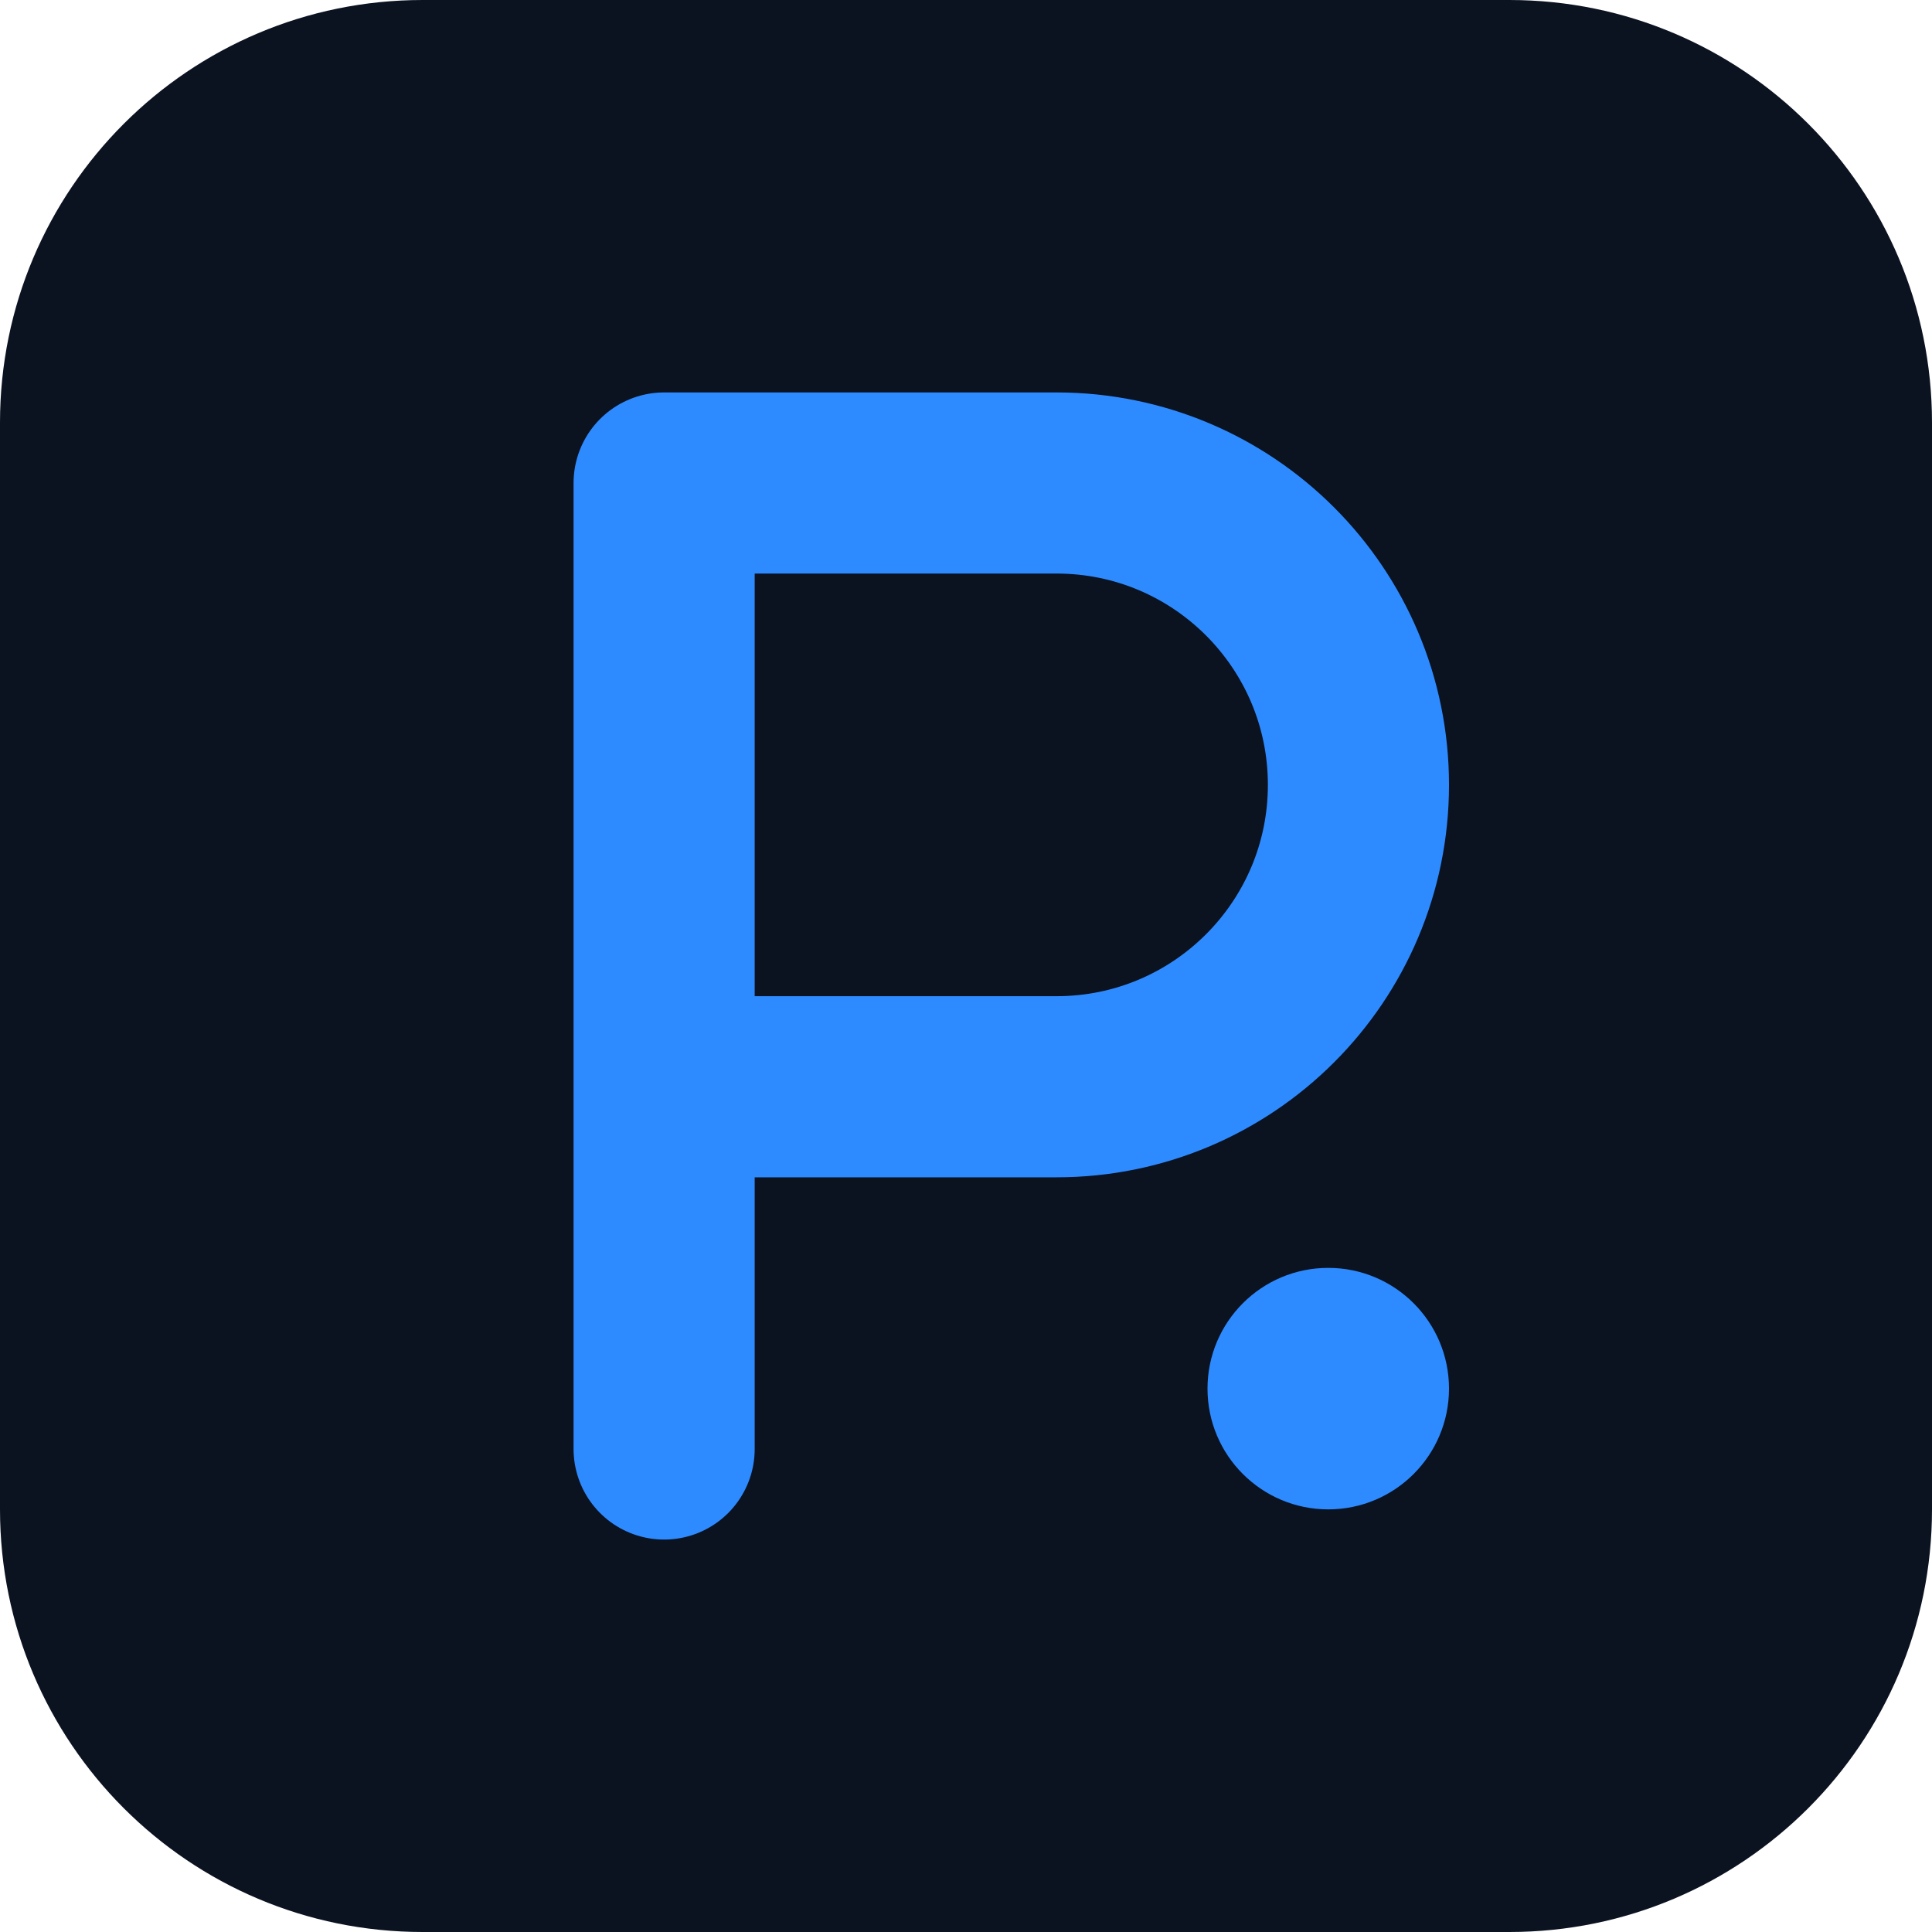
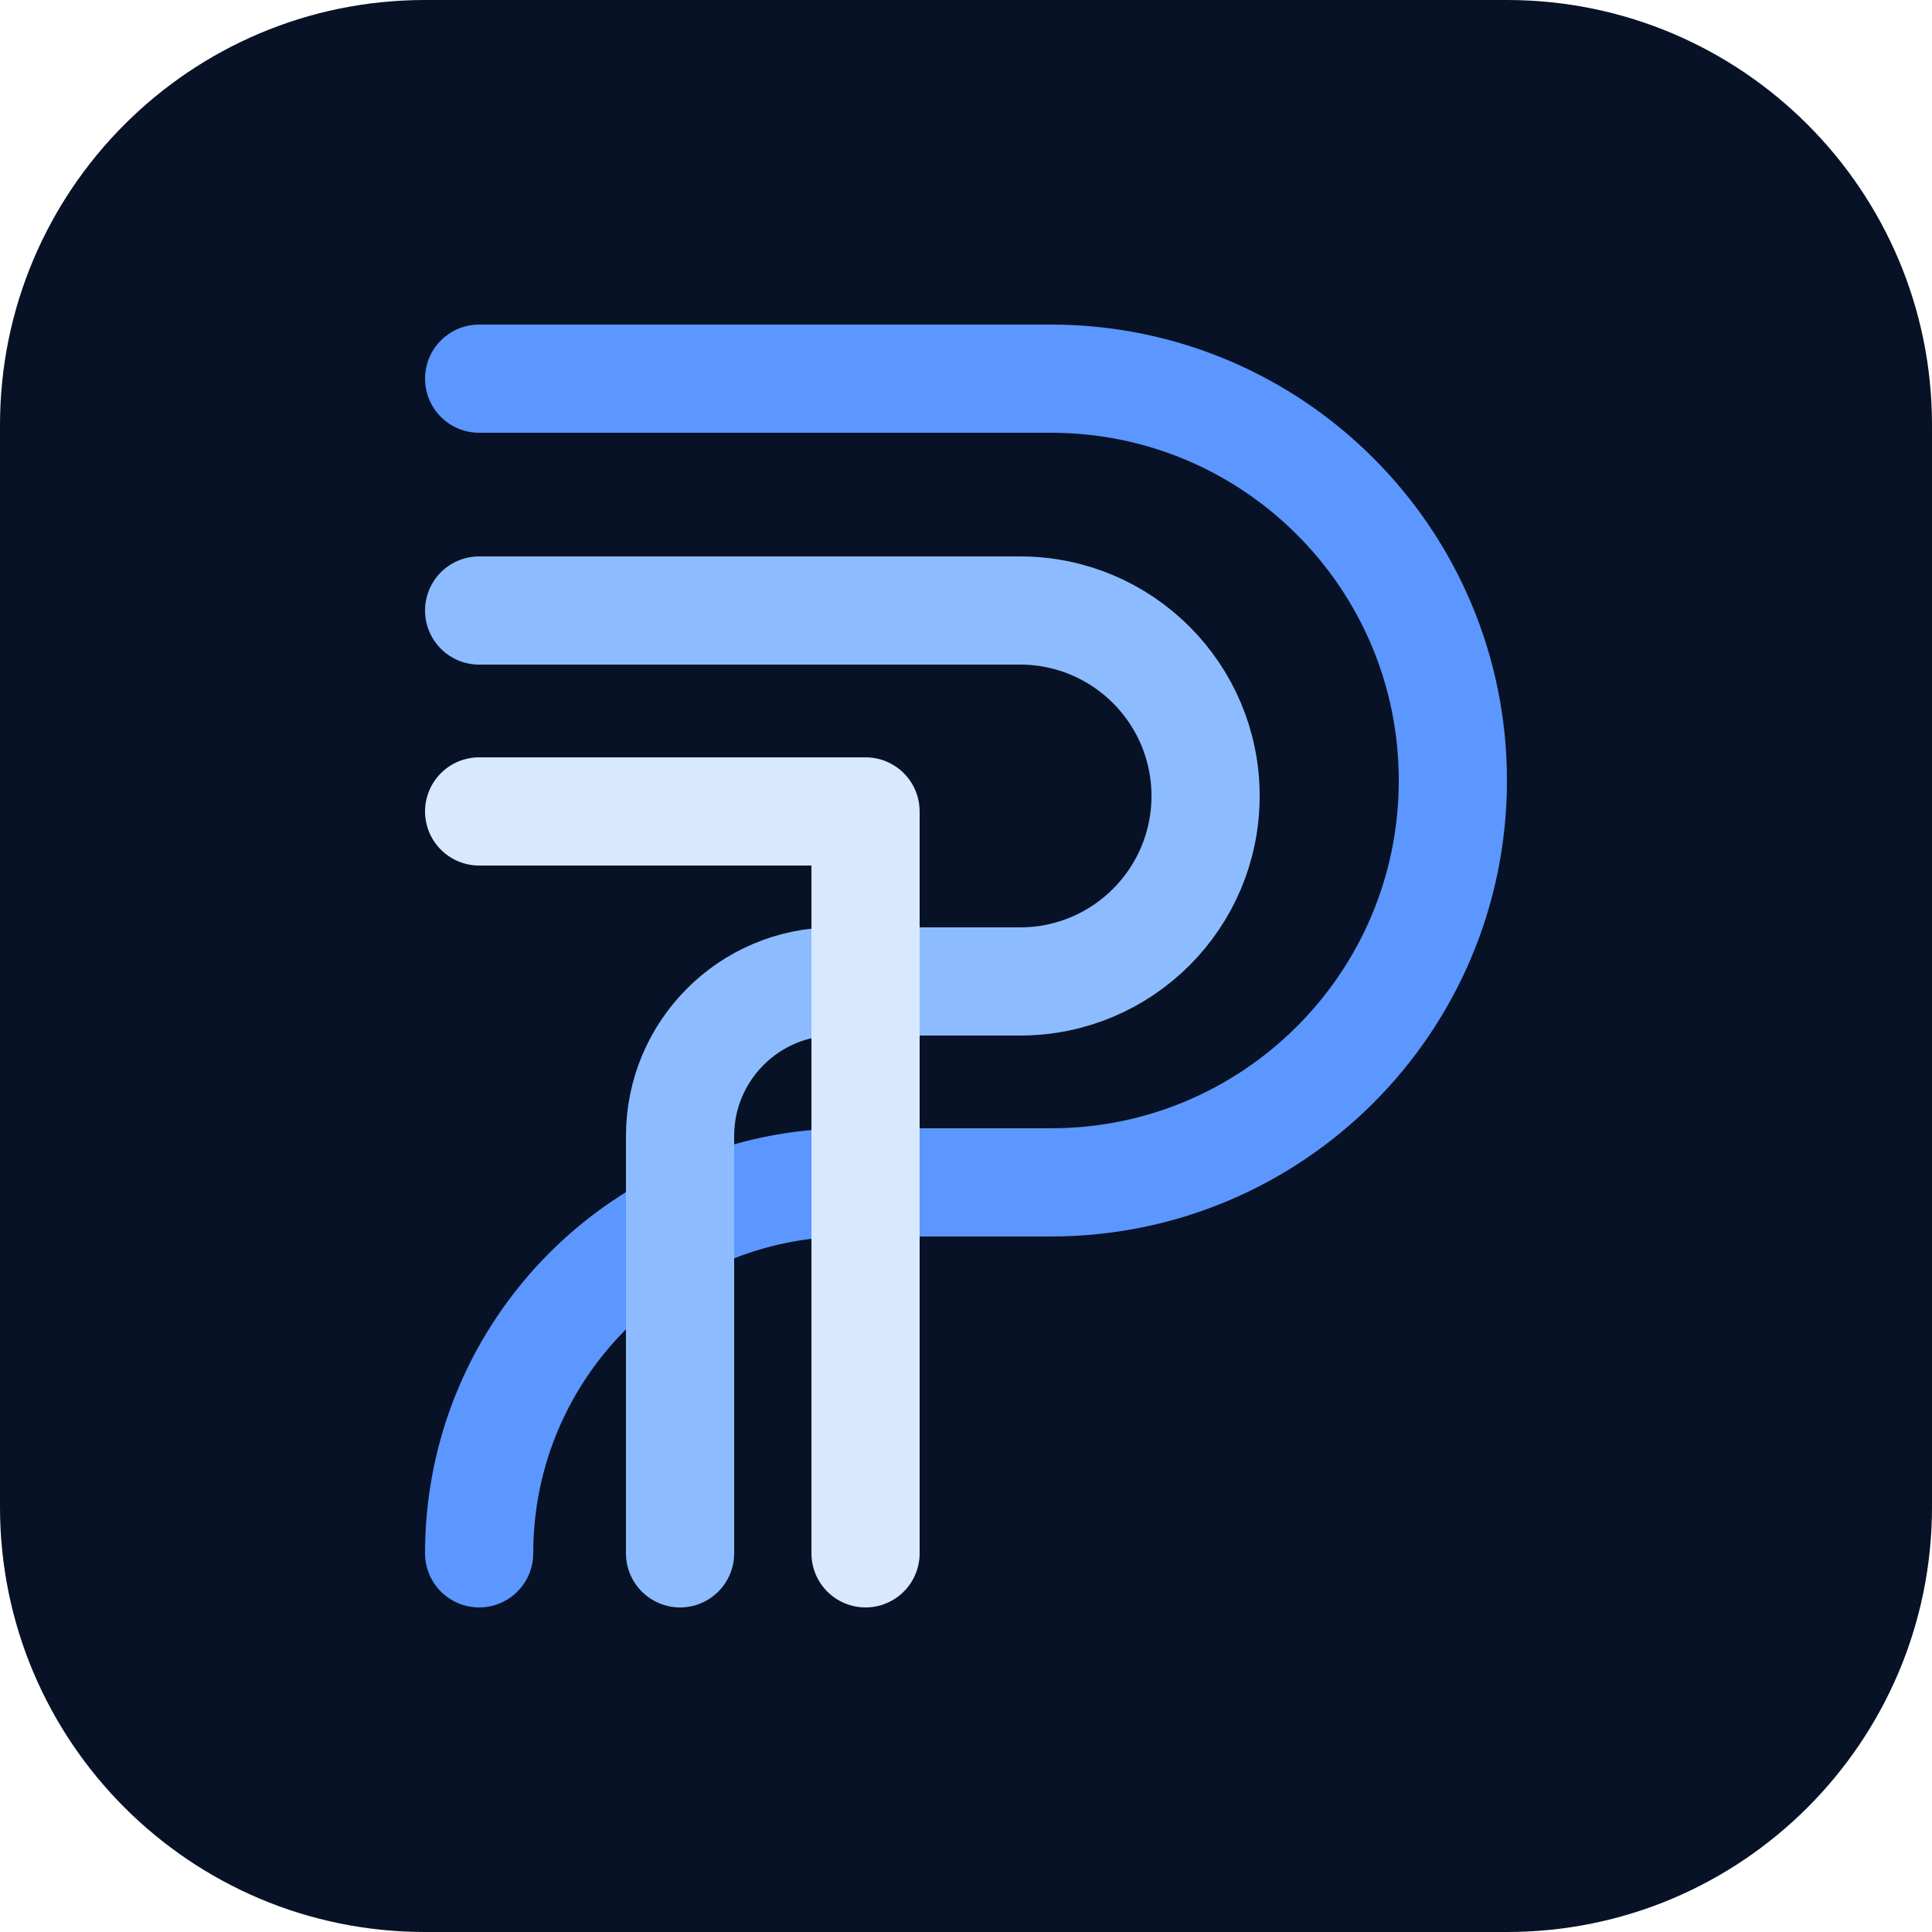
- <svg xmlns="http://www.w3.org/2000/svg" width="1024" height="1024" viewBox="0 0 64 64">
-   <rect width="64" height="64" rx="14" fill="#0B1220" />
-   <path d="M22 48V16h13a10 10 0 0 1 0 20H22" fill="none" stroke="#2E8BFF" stroke-width="6" stroke-linecap="round" stroke-linejoin="round" />
-   <circle cx="44" cy="46" r="4" fill="#2E8BFF" />
+ <svg xmlns="http://www.w3.org/2000/svg" width="1024" height="1024" viewBox="0 0 100 100">
+   <rect width="100" height="100" rx="22" fill="#081226" />
+   <g transform="translate(50 50) scale(0.8) translate(-50 -50)">
+     <g transform="translate(-0.5 -3)">
+       <g fill="none" stroke-width="7" stroke-linecap="round" stroke-linejoin="round">
+         <path d="M19 15H56A26 26 0 0 1 56 67H43A24 24 0 0 0 19 91" stroke="#5b97ff" />
+         <path d="M19 30H54A12 12 0 0 1 54 54H42A10 10 0 0 0 32 64V91" stroke="#8cbcff" />
+         <path d="M19 43H44V91" stroke="#d8e8ff" />
+       </g>
+     </g>
+   </g>
</svg>
